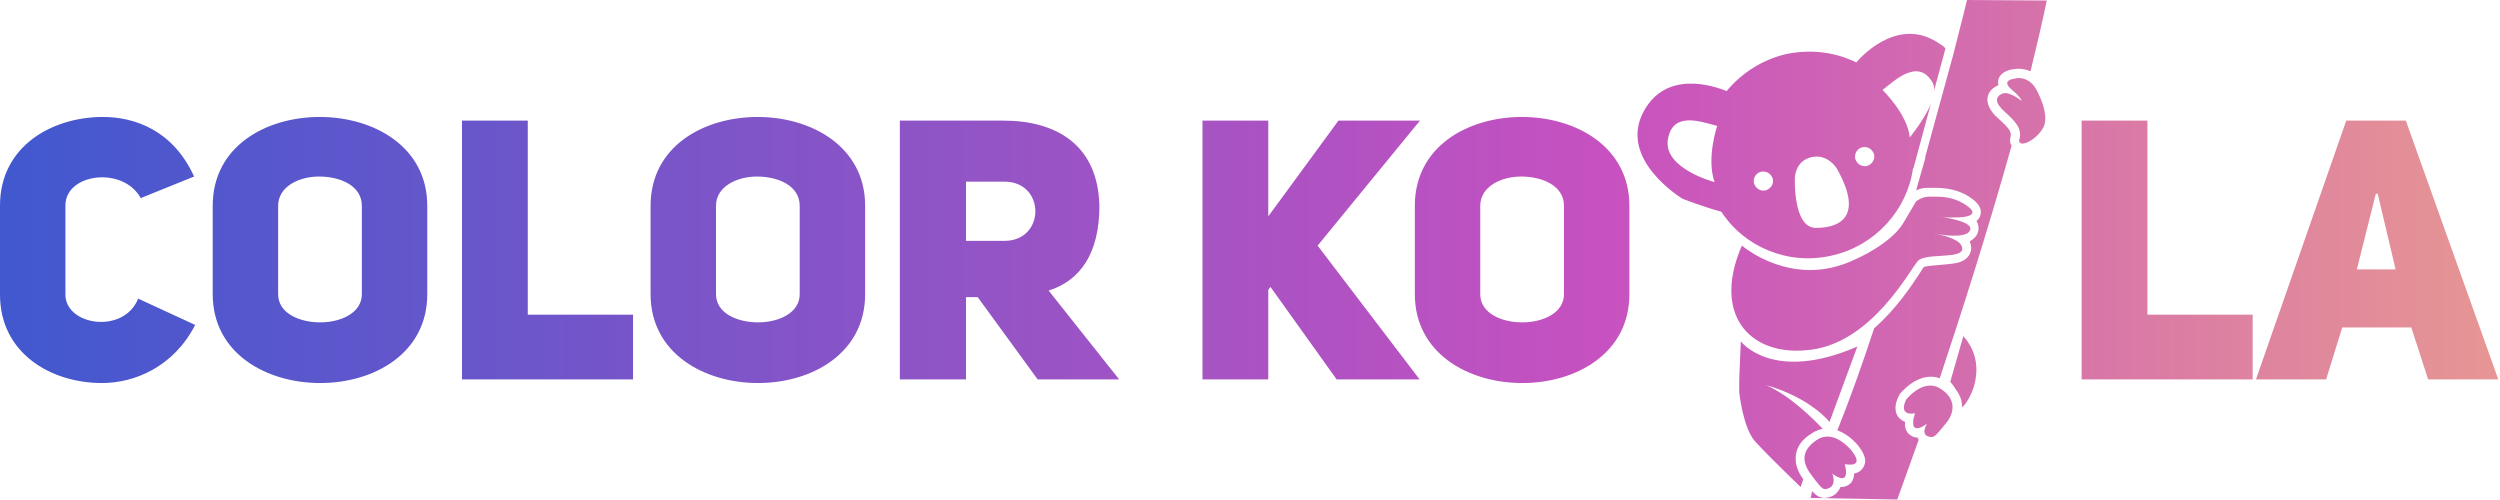
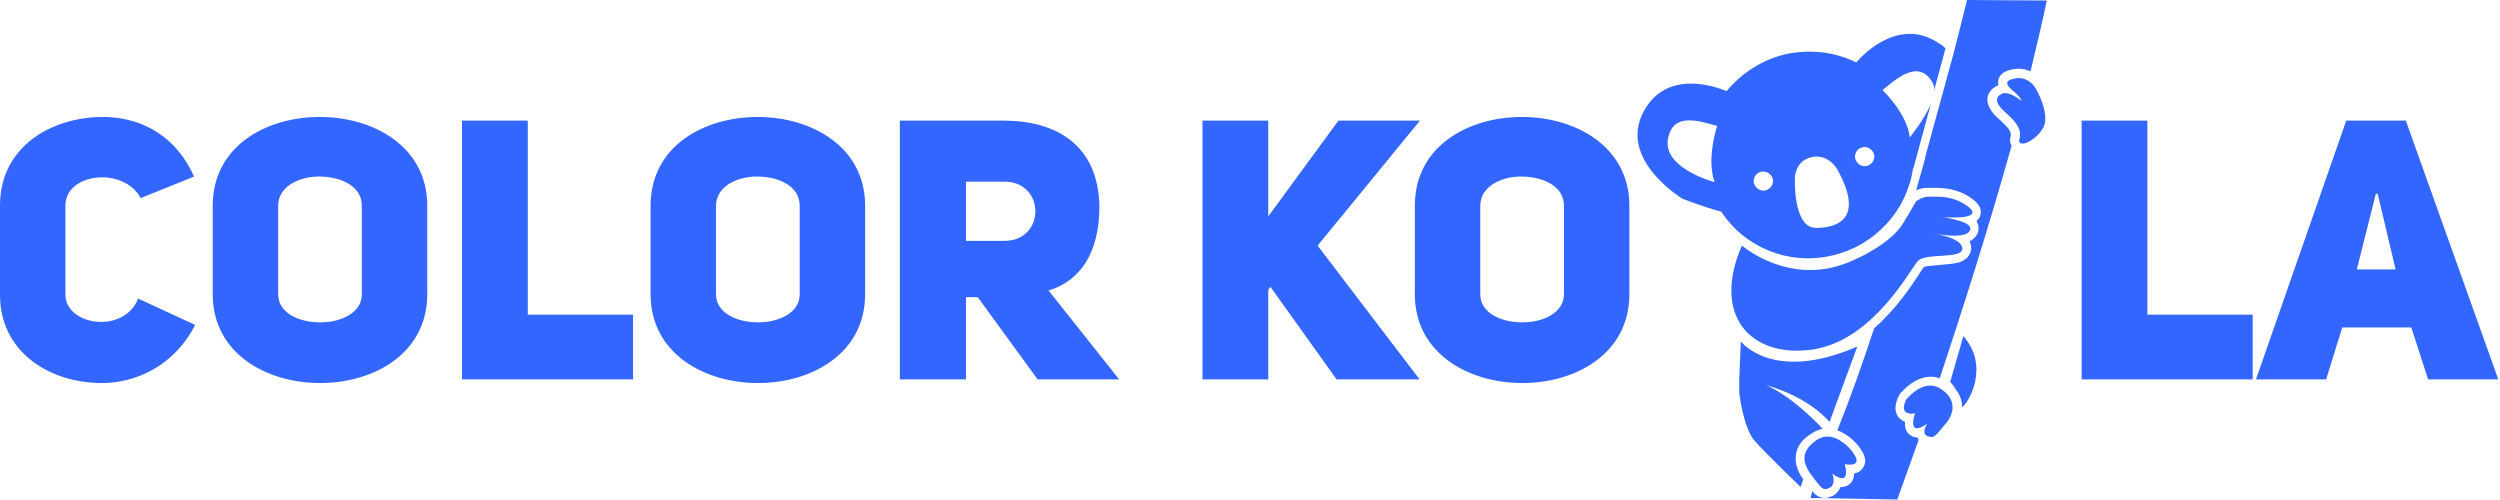
<svg xmlns="http://www.w3.org/2000/svg" width="1026px" height="205px" viewBox="0 0 1026 205" version="1.1">
-   <defs>
-     <linearGradient x1="0%" y1="50%" x2="127.612%" y2="50%" id="linearGradient-1">
-       <stop stop-color="#4058CF" offset="0%" />
-       <stop stop-color="#C751C0" offset="50.151%" />
-       <stop stop-color="#FFCC70" offset="100%" />
-     </linearGradient>
-   </defs>
  <g id="Page-1" stroke="none" stroke-width="1" fill="none" fill-rule="evenodd">
-     <path d="M751.908,104.849 C733.815,109.12 715.723,101.219 706.462,86.911 C698.708,84.776 690.523,81.573 690.523,81.573 C690.523,81.573 663.815,65.557 674.585,45.698 C683.846,28.615 703.231,35.234 708.615,37.37 C714.646,30.109 723.046,24.557 732.954,22.208 C743.077,20.073 753.2,21.354 761.815,25.625 C765.046,21.781 780.123,6.62 796.277,18.151 C797.138,18.578 797.785,19.219 798.431,19.859 L793.692,37.37 C793.908,36.089 793.692,34.807 793.046,33.74 C787.231,23.917 777.969,32.672 772.585,36.943 C772.585,36.943 782.708,46.552 783.785,56.375 C783.785,56.375 789.6,49.328 792.4,42.708 L785.292,68.974 C785.077,69.188 785.077,69.188 785.077,69.188 C782.708,86.057 769.785,100.792 751.908,104.849 Z M764.4,60.432 C762.246,60.859 760.954,62.995 761.385,65.13 C762.031,67.266 763.969,68.547 766.123,68.12 C768.277,67.479 769.569,65.557 769.138,63.422 C768.492,61.286 766.554,60.005 764.4,60.432 Z M736.615,73.031 C736.615,73.031 735.754,93.531 745.231,93.531 C754.492,93.531 765.262,89.474 753.846,69.188 C753.846,69.188 750.185,62.995 743.508,64.49 C736.615,65.984 736.615,73.031 736.615,73.031 Z M722.831,70.469 C720.677,70.896 719.385,73.031 719.815,75.167 C720.462,77.302 722.4,78.583 724.554,78.156 C726.708,77.516 728,75.594 727.569,73.458 C726.923,71.323 724.985,70.042 722.831,70.469 Z M703.662,74.74 C700.215,64.917 704.738,51.677 704.738,51.677 C698.062,49.969 686.431,45.484 684.492,57.229 C682.554,69.188 703.662,74.74 703.662,74.74 Z M737.477,143.927 C715.938,143.927 703.446,127.057 714.862,100.792 C714.862,100.792 726.492,110.828 742.862,110.828 C748.677,110.828 754.923,109.547 761.6,106.344 C761.6,106.344 776.031,100.151 781.2,91.396 C786.369,82.641 786.369,82.641 786.369,82.641 C786.369,82.641 788.738,80.719 791.538,80.719 C792.185,80.719 793.262,80.719 794.554,80.719 C798,80.719 802.954,81.146 807.692,84.776 C812.215,88.193 807.477,89.26 802.308,89.26 C800.585,89.26 798.646,89.26 797.138,89.047 C796.277,88.833 795.631,88.833 795.631,88.833 C796.062,88.833 796.708,89.047 797.138,89.047 C800.585,89.688 809.631,91.182 808.554,94.385 C807.908,96.307 804.892,96.734 801.877,96.734 C799.292,96.734 796.708,96.307 795.2,96.094 C794.554,95.88 794.123,95.88 794.123,95.88 C794.123,95.88 794.554,96.094 795.2,96.094 C798,96.734 805.323,98.443 805.323,102.073 C805.323,106.557 790.031,103.568 787.015,107.198 C783.785,110.828 768.492,140.083 743.508,143.5 C741.354,143.714 739.415,143.927 737.477,143.927 Z M796.708,159.729 C804.031,164.641 801.231,171.047 798,174.464 C795.2,177.88 794.123,179.375 792.615,179.375 C792.185,179.375 791.538,179.161 790.892,178.948 C788.738,177.88 790.246,174.891 790.892,173.823 C790.892,173.823 788.523,175.745 786.8,175.745 C785.508,175.745 784.862,174.891 785.292,171.901 L785.938,169.552 C785.938,169.552 785.292,169.766 784.431,169.766 C782.708,169.766 779.908,169.125 782.277,164 C782.277,164 786.8,158.234 792.185,158.234 C793.692,158.234 795.2,158.661 796.708,159.729 Z M828.369,32.031 C833.538,32.031 835.692,36.729 835.692,36.729 C835.692,36.729 841.292,46.339 838.708,52.104 C836.769,55.948 832.246,58.938 830.092,58.938 C829.015,58.938 828.369,58.297 828.8,57.016 C829.877,52.745 827.077,49.755 822.769,45.911 C818.462,42.068 818.892,39.719 821.692,38.438 C822.123,38.224 822.554,38.224 822.985,38.224 C825.785,38.224 829.662,41.427 829.662,41.427 C829.662,41.427 829.662,40.573 827.508,38.438 C825.354,36.516 820.615,33.312 826.862,32.245 C827.508,32.031 827.938,32.031 828.369,32.031 Z M800.369,156.74 L805.754,137.948 C816.738,150.333 807.908,165.495 805.108,167.203 C805.323,166.562 805.108,165.922 805.108,165.281 C804.892,163.786 804.246,161.865 802.738,159.943 C801.662,158.021 800.369,156.74 800.369,156.74 Z M749.108,200.729 C747.6,200.729 746.523,199.021 743.723,195.391 C740.062,190.693 738.338,185.568 745.446,180.656 C746.954,179.589 748.462,179.161 749.969,179.161 C755.354,179.161 759.877,184.927 759.877,184.927 C763.754,189.839 761.385,190.693 759.231,190.693 C758.154,190.693 757.077,190.479 757.077,190.479 L757.508,192.401 C757.938,195.391 757.077,196.245 756,196.245 C754.277,196.245 751.908,194.323 751.908,194.323 C752.554,195.391 753.2,198.807 751.046,200.089 C750.185,200.516 749.754,200.729 749.108,200.729 Z M825.138,56.161 C824.708,57.656 824.923,58.938 825.569,59.792 C815.877,94.385 804.892,128.766 796.062,155.245 C794.769,154.818 793.692,154.604 792.4,154.604 C785.508,154.604 780.338,161.01 779.692,161.651 L779.477,162.078 L779.262,162.505 C777.538,165.922 777.538,168.698 778.831,170.833 C779.262,171.474 780.338,172.542 781.846,173.182 C781.631,174.464 781.846,176.385 783.138,177.88 C784.215,178.948 785.508,179.589 787.015,179.589 C787.015,180.016 787.231,180.229 787.446,180.443 C782.062,195.604 778.615,205 778.615,205 L743.077,204.359 L743.723,201.583 C745.231,203.292 746.738,204.359 748.892,204.359 C750.4,204.359 751.692,203.719 752.554,203.292 C753.846,202.438 754.708,201.37 755.354,199.875 C755.569,199.875 755.569,199.875 755.569,199.875 C757.292,199.875 758.585,199.234 759.662,198.167 C760.523,197.099 760.954,195.604 760.954,194.323 C763.323,193.896 764.4,192.401 764.831,191.547 C766.769,188.13 763.754,184.5 762.677,183.005 C762.246,182.365 758.8,178.307 754.062,176.599 C759.015,164.214 764.185,149.906 769.138,134.745 C778.4,126.63 784.646,117.021 787.877,112.109 C788.523,111.042 789.169,109.974 789.6,109.547 C790.677,109.12 794.338,108.906 796.492,108.693 C799.077,108.479 801.446,108.266 803.385,107.839 C808.338,106.557 808.985,103.141 808.985,101.859 C808.985,101.005 808.769,99.938 808.338,99.083 C809.846,98.229 811.138,97.161 811.785,95.24 C812.215,93.745 812,92.036 811.138,90.755 C811.785,90.115 812.431,89.474 812.646,88.62 C813.292,86.911 813.077,84.349 809.631,81.786 C805.538,78.583 800.369,77.089 794.338,77.089 C793.477,77.089 792.831,77.089 792.185,77.089 C791.754,77.089 791.323,77.089 791.108,77.089 C789.169,77.089 787.662,77.516 786.369,78.156 C787.662,73.458 788.954,68.974 790.246,64.49 C790.246,64.49 790.031,64.703 790.031,64.703 L801.446,23.062 C805.108,8.969 807.262,0 807.262,0 L840,0.214 C838.062,9.609 835.692,19.432 833.323,29.255 C831.815,28.615 830.092,28.188 828.154,28.188 C827.508,28.188 826.862,28.401 826.215,28.401 C824.923,28.615 821.262,29.255 820.185,32.458 C819.969,33.312 819.969,34.167 820.185,35.021 C819.969,35.021 819.969,35.021 819.969,35.021 C816.738,36.516 815.877,38.651 815.662,40.146 C815.231,44.203 818.892,47.62 820.185,48.688 C824.923,52.958 825.569,54.24 825.138,56.161 Z M737.046,186.635 C736.615,189.839 737.477,193.255 740.062,196.672 C739.415,198.594 738.985,199.875 738.985,199.875 C738.985,199.875 725.2,186.635 720.246,181.083 C715.292,175.531 713.785,161.01 713.785,161.01 L713.785,155.458 L714.431,140.083 C714.431,140.083 727.354,157.38 762.246,142.219 L750.831,173.182 C750.831,173.182 743.292,163.359 724.769,158.021 C734.892,162.505 744.585,172.328 748.031,175.958 C746.523,176.385 745.015,176.812 743.508,177.88 C739.631,180.229 737.477,183.219 737.046,186.635 Z M56.7,122.55 L80.1,133.35 C71.25,150.6 55.2,157.2 41.85,157.2 C21,157.2 0,145.05 0,120.9 L0,84.3 C0,60.3 21,48 42.3,48 C55.35,48 71.1,53.55 79.65,72.45 L57.75,81.3 C50.55,68.1 26.85,71.1 26.85,84.3 L26.85,120.9 C26.85,133.65 50.85,137.25 56.7,122.55 Z M87.3,120.75 L87.3,84.45 C87.3,60 109.2,48 131.25,48 C153.3,48 175.35,60.15 175.35,84.45 L175.35,120.75 C175.35,145.05 153.45,157.2 131.4,157.2 C109.35,157.2 87.3,145.05 87.3,120.75 Z M114.15,84.45 L114.15,120.75 C114.15,128.55 122.85,132.3 131.4,132.3 C139.95,132.3 148.5,128.4 148.5,120.75 L148.5,84.45 C148.5,76.2 139.65,72.45 130.95,72.45 C122.55,72.45 114.15,76.65 114.15,84.45 Z M189.6,155.7 L189.6,49.5 L216.6,49.5 L216.6,129.15 L259.8,129.15 L259.8,155.7 L189.6,155.7 Z M267,120.75 L267,84.45 C267,60 288.9,48 310.95,48 C333,48 355.05,60.15 355.05,84.45 L355.05,120.75 C355.05,145.05 333.15,157.2 311.1,157.2 C289.05,157.2 267,145.05 267,120.75 Z M293.85,84.45 L293.85,120.75 C293.85,128.55 302.55,132.3 311.1,132.3 C319.65,132.3 328.2,128.4 328.2,120.75 L328.2,84.45 C328.2,76.2 319.35,72.45 310.65,72.45 C302.25,72.45 293.85,76.65 293.85,84.45 Z M425.85,155.7 L401.25,121.95 L396.45,121.95 L396.45,155.7 L369.3,155.7 L369.3,49.5 L411.75,49.5 C433.65,49.5 450.6,59.55 451.2,84.45 C451.2,104.1 443.25,115.2 430.35,119.25 L459.3,155.7 L425.85,155.7 Z M396.45,98.85 L412.2,98.85 C429.15,98.85 429.15,74.55 412.2,74.55 L396.45,74.55 L396.45,98.85 Z M520.5,88.8 L549.3,49.5 L582.75,49.5 L540.75,100.8 L582.6,155.7 L548.55,155.7 L521.4,117.75 L520.5,118.95 L520.5,155.7 L493.5,155.7 L493.5,49.5 L520.5,49.5 L520.5,88.8 Z M580.65,120.75 L580.65,84.45 C580.65,60 602.55,48 624.6,48 C646.65,48 668.7,60.15 668.7,84.45 L668.7,120.75 C668.7,145.05 646.8,157.2 624.75,157.2 C602.7,157.2 580.65,145.05 580.65,120.75 Z M607.5,84.45 L607.5,120.75 C607.5,128.55 616.2,132.3 624.75,132.3 C633.3,132.3 641.85,128.4 641.85,120.75 L641.85,84.45 C641.85,76.2 633,72.45 624.3,72.45 C615.9,72.45 607.5,76.65 607.5,84.45 Z M854.3,155.7 L854.3,49.5 L881.3,49.5 L881.3,129.15 L924.5,129.15 L924.5,155.7 L854.3,155.7 Z M987.35,49.5 L1025.3,155.7 L996.5,155.7 L989.6,134.4 L961.25,134.4 L954.65,155.7 L925.85,155.7 L962.9,49.5 L987.35,49.5 Z M967.25,110.55 L983.15,110.55 L975.8,79.5 L975.05,79.5 L967.25,110.55 Z" id="Combined-Shape" fill="url(#linearGradient-1)" fill-rule="nonzero" />
+     <path d="M751.908,104.849 C733.815,109.12 715.723,101.219 706.462,86.911 C698.708,84.776 690.523,81.573 690.523,81.573 C690.523,81.573 663.815,65.557 674.585,45.698 C683.846,28.615 703.231,35.234 708.615,37.37 C714.646,30.109 723.046,24.557 732.954,22.208 C743.077,20.073 753.2,21.354 761.815,25.625 C765.046,21.781 780.123,6.62 796.277,18.151 C797.138,18.578 797.785,19.219 798.431,19.859 L793.692,37.37 C793.908,36.089 793.692,34.807 793.046,33.74 C787.231,23.917 777.969,32.672 772.585,36.943 C772.585,36.943 782.708,46.552 783.785,56.375 C783.785,56.375 789.6,49.328 792.4,42.708 L785.292,68.974 C785.077,69.188 785.077,69.188 785.077,69.188 C782.708,86.057 769.785,100.792 751.908,104.849 Z M764.4,60.432 C762.246,60.859 760.954,62.995 761.385,65.13 C762.031,67.266 763.969,68.547 766.123,68.12 C768.277,67.479 769.569,65.557 769.138,63.422 C768.492,61.286 766.554,60.005 764.4,60.432 Z M736.615,73.031 C736.615,73.031 735.754,93.531 745.231,93.531 C754.492,93.531 765.262,89.474 753.846,69.188 C753.846,69.188 750.185,62.995 743.508,64.49 C736.615,65.984 736.615,73.031 736.615,73.031 Z M722.831,70.469 C720.677,70.896 719.385,73.031 719.815,75.167 C720.462,77.302 722.4,78.583 724.554,78.156 C726.708,77.516 728,75.594 727.569,73.458 C726.923,71.323 724.985,70.042 722.831,70.469 Z M703.662,74.74 C700.215,64.917 704.738,51.677 704.738,51.677 C698.062,49.969 686.431,45.484 684.492,57.229 C682.554,69.188 703.662,74.74 703.662,74.74 Z M737.477,143.927 C715.938,143.927 703.446,127.057 714.862,100.792 C714.862,100.792 726.492,110.828 742.862,110.828 C748.677,110.828 754.923,109.547 761.6,106.344 C761.6,106.344 776.031,100.151 781.2,91.396 C786.369,82.641 786.369,82.641 786.369,82.641 C786.369,82.641 788.738,80.719 791.538,80.719 C792.185,80.719 793.262,80.719 794.554,80.719 C798,80.719 802.954,81.146 807.692,84.776 C812.215,88.193 807.477,89.26 802.308,89.26 C800.585,89.26 798.646,89.26 797.138,89.047 C796.277,88.833 795.631,88.833 795.631,88.833 C796.062,88.833 796.708,89.047 797.138,89.047 C800.585,89.688 809.631,91.182 808.554,94.385 C807.908,96.307 804.892,96.734 801.877,96.734 C799.292,96.734 796.708,96.307 795.2,96.094 C794.554,95.88 794.123,95.88 794.123,95.88 C794.123,95.88 794.554,96.094 795.2,96.094 C798,96.734 805.323,98.443 805.323,102.073 C805.323,106.557 790.031,103.568 787.015,107.198 C783.785,110.828 768.492,140.083 743.508,143.5 C741.354,143.714 739.415,143.927 737.477,143.927 Z M796.708,159.729 C804.031,164.641 801.231,171.047 798,174.464 C795.2,177.88 794.123,179.375 792.615,179.375 C792.185,179.375 791.538,179.161 790.892,178.948 C788.738,177.88 790.246,174.891 790.892,173.823 C790.892,173.823 788.523,175.745 786.8,175.745 C785.508,175.745 784.862,174.891 785.292,171.901 L785.938,169.552 C785.938,169.552 785.292,169.766 784.431,169.766 C782.708,169.766 779.908,169.125 782.277,164 C782.277,164 786.8,158.234 792.185,158.234 C793.692,158.234 795.2,158.661 796.708,159.729 Z M828.369,32.031 C833.538,32.031 835.692,36.729 835.692,36.729 C835.692,36.729 841.292,46.339 838.708,52.104 C836.769,55.948 832.246,58.938 830.092,58.938 C829.015,58.938 828.369,58.297 828.8,57.016 C829.877,52.745 827.077,49.755 822.769,45.911 C818.462,42.068 818.892,39.719 821.692,38.438 C822.123,38.224 822.554,38.224 822.985,38.224 C825.785,38.224 829.662,41.427 829.662,41.427 C829.662,41.427 829.662,40.573 827.508,38.438 C825.354,36.516 820.615,33.312 826.862,32.245 C827.508,32.031 827.938,32.031 828.369,32.031 Z M800.369,156.74 L805.754,137.948 C816.738,150.333 807.908,165.495 805.108,167.203 C805.323,166.562 805.108,165.922 805.108,165.281 C804.892,163.786 804.246,161.865 802.738,159.943 C801.662,158.021 800.369,156.74 800.369,156.74 Z M749.108,200.729 C747.6,200.729 746.523,199.021 743.723,195.391 C740.062,190.693 738.338,185.568 745.446,180.656 C746.954,179.589 748.462,179.161 749.969,179.161 C755.354,179.161 759.877,184.927 759.877,184.927 C763.754,189.839 761.385,190.693 759.231,190.693 C758.154,190.693 757.077,190.479 757.077,190.479 L757.508,192.401 C757.938,195.391 757.077,196.245 756,196.245 C754.277,196.245 751.908,194.323 751.908,194.323 C752.554,195.391 753.2,198.807 751.046,200.089 C750.185,200.516 749.754,200.729 749.108,200.729 Z M825.138,56.161 C824.708,57.656 824.923,58.938 825.569,59.792 C815.877,94.385 804.892,128.766 796.062,155.245 C794.769,154.818 793.692,154.604 792.4,154.604 C785.508,154.604 780.338,161.01 779.692,161.651 L779.477,162.078 L779.262,162.505 C777.538,165.922 777.538,168.698 778.831,170.833 C779.262,171.474 780.338,172.542 781.846,173.182 C781.631,174.464 781.846,176.385 783.138,177.88 C784.215,178.948 785.508,179.589 787.015,179.589 C787.015,180.016 787.231,180.229 787.446,180.443 C782.062,195.604 778.615,205 778.615,205 L743.077,204.359 L743.723,201.583 C745.231,203.292 746.738,204.359 748.892,204.359 C750.4,204.359 751.692,203.719 752.554,203.292 C753.846,202.438 754.708,201.37 755.354,199.875 C755.569,199.875 755.569,199.875 755.569,199.875 C757.292,199.875 758.585,199.234 759.662,198.167 C760.523,197.099 760.954,195.604 760.954,194.323 C763.323,193.896 764.4,192.401 764.831,191.547 C766.769,188.13 763.754,184.5 762.677,183.005 C762.246,182.365 758.8,178.307 754.062,176.599 C759.015,164.214 764.185,149.906 769.138,134.745 C778.4,126.63 784.646,117.021 787.877,112.109 C788.523,111.042 789.169,109.974 789.6,109.547 C790.677,109.12 794.338,108.906 796.492,108.693 C799.077,108.479 801.446,108.266 803.385,107.839 C808.338,106.557 808.985,103.141 808.985,101.859 C808.985,101.005 808.769,99.938 808.338,99.083 C809.846,98.229 811.138,97.161 811.785,95.24 C812.215,93.745 812,92.036 811.138,90.755 C811.785,90.115 812.431,89.474 812.646,88.62 C813.292,86.911 813.077,84.349 809.631,81.786 C805.538,78.583 800.369,77.089 794.338,77.089 C793.477,77.089 792.831,77.089 792.185,77.089 C791.754,77.089 791.323,77.089 791.108,77.089 C789.169,77.089 787.662,77.516 786.369,78.156 C787.662,73.458 788.954,68.974 790.246,64.49 C790.246,64.49 790.031,64.703 790.031,64.703 L801.446,23.062 C805.108,8.969 807.262,0 807.262,0 L840,0.214 C838.062,9.609 835.692,19.432 833.323,29.255 C831.815,28.615 830.092,28.188 828.154,28.188 C827.508,28.188 826.862,28.401 826.215,28.401 C824.923,28.615 821.262,29.255 820.185,32.458 C819.969,33.312 819.969,34.167 820.185,35.021 C819.969,35.021 819.969,35.021 819.969,35.021 C816.738,36.516 815.877,38.651 815.662,40.146 C815.231,44.203 818.892,47.62 820.185,48.688 C824.923,52.958 825.569,54.24 825.138,56.161 Z M737.046,186.635 C736.615,189.839 737.477,193.255 740.062,196.672 C739.415,198.594 738.985,199.875 738.985,199.875 C738.985,199.875 725.2,186.635 720.246,181.083 C715.292,175.531 713.785,161.01 713.785,161.01 L713.785,155.458 L714.431,140.083 C714.431,140.083 727.354,157.38 762.246,142.219 L750.831,173.182 C750.831,173.182 743.292,163.359 724.769,158.021 C734.892,162.505 744.585,172.328 748.031,175.958 C746.523,176.385 745.015,176.812 743.508,177.88 C739.631,180.229 737.477,183.219 737.046,186.635 Z M56.7,122.55 L80.1,133.35 C71.25,150.6 55.2,157.2 41.85,157.2 C21,157.2 0,145.05 0,120.9 L0,84.3 C0,60.3 21,48 42.3,48 C55.35,48 71.1,53.55 79.65,72.45 L57.75,81.3 C50.55,68.1 26.85,71.1 26.85,84.3 L26.85,120.9 C26.85,133.65 50.85,137.25 56.7,122.55 Z M87.3,120.75 L87.3,84.45 C87.3,60 109.2,48 131.25,48 C153.3,48 175.35,60.15 175.35,84.45 L175.35,120.75 C175.35,145.05 153.45,157.2 131.4,157.2 C109.35,157.2 87.3,145.05 87.3,120.75 Z M114.15,84.45 L114.15,120.75 C114.15,128.55 122.85,132.3 131.4,132.3 C139.95,132.3 148.5,128.4 148.5,120.75 L148.5,84.45 C148.5,76.2 139.65,72.45 130.95,72.45 C122.55,72.45 114.15,76.65 114.15,84.45 Z M189.6,155.7 L189.6,49.5 L216.6,49.5 L216.6,129.15 L259.8,129.15 L259.8,155.7 L189.6,155.7 Z M267,120.75 L267,84.45 C267,60 288.9,48 310.95,48 C333,48 355.05,60.15 355.05,84.45 L355.05,120.75 C355.05,145.05 333.15,157.2 311.1,157.2 C289.05,157.2 267,145.05 267,120.75 Z M293.85,84.45 L293.85,120.75 C293.85,128.55 302.55,132.3 311.1,132.3 C319.65,132.3 328.2,128.4 328.2,120.75 L328.2,84.45 C328.2,76.2 319.35,72.45 310.65,72.45 C302.25,72.45 293.85,76.65 293.85,84.45 Z M425.85,155.7 L401.25,121.95 L396.45,121.95 L396.45,155.7 L369.3,155.7 L369.3,49.5 L411.75,49.5 C433.65,49.5 450.6,59.55 451.2,84.45 C451.2,104.1 443.25,115.2 430.35,119.25 L459.3,155.7 L425.85,155.7 Z M396.45,98.85 L412.2,98.85 C429.15,98.85 429.15,74.55 412.2,74.55 L396.45,74.55 L396.45,98.85 Z M520.5,88.8 L549.3,49.5 L582.75,49.5 L540.75,100.8 L582.6,155.7 L548.55,155.7 L521.4,117.75 L520.5,118.95 L520.5,155.7 L493.5,155.7 L493.5,49.5 L520.5,49.5 L520.5,88.8 Z M580.65,120.75 L580.65,84.45 C580.65,60 602.55,48 624.6,48 C646.65,48 668.7,60.15 668.7,84.45 L668.7,120.75 C668.7,145.05 646.8,157.2 624.75,157.2 C602.7,157.2 580.65,145.05 580.65,120.75 Z M607.5,84.45 L607.5,120.75 C607.5,128.55 616.2,132.3 624.75,132.3 C633.3,132.3 641.85,128.4 641.85,120.75 L641.85,84.45 C641.85,76.2 633,72.45 624.3,72.45 C615.9,72.45 607.5,76.65 607.5,84.45 Z M854.3,155.7 L854.3,49.5 L881.3,49.5 L881.3,129.15 L924.5,129.15 L924.5,155.7 L854.3,155.7 Z M987.35,49.5 L1025.3,155.7 L996.5,155.7 L989.6,134.4 L961.25,134.4 L954.65,155.7 L925.85,155.7 L962.9,49.5 L987.35,49.5 Z M967.25,110.55 L983.15,110.55 L975.8,79.5 L975.05,79.5 L967.25,110.55 Z" id="Combined-Shape" fill="#3366FF" fill-rule="nonzero" />
  </g>
</svg>
